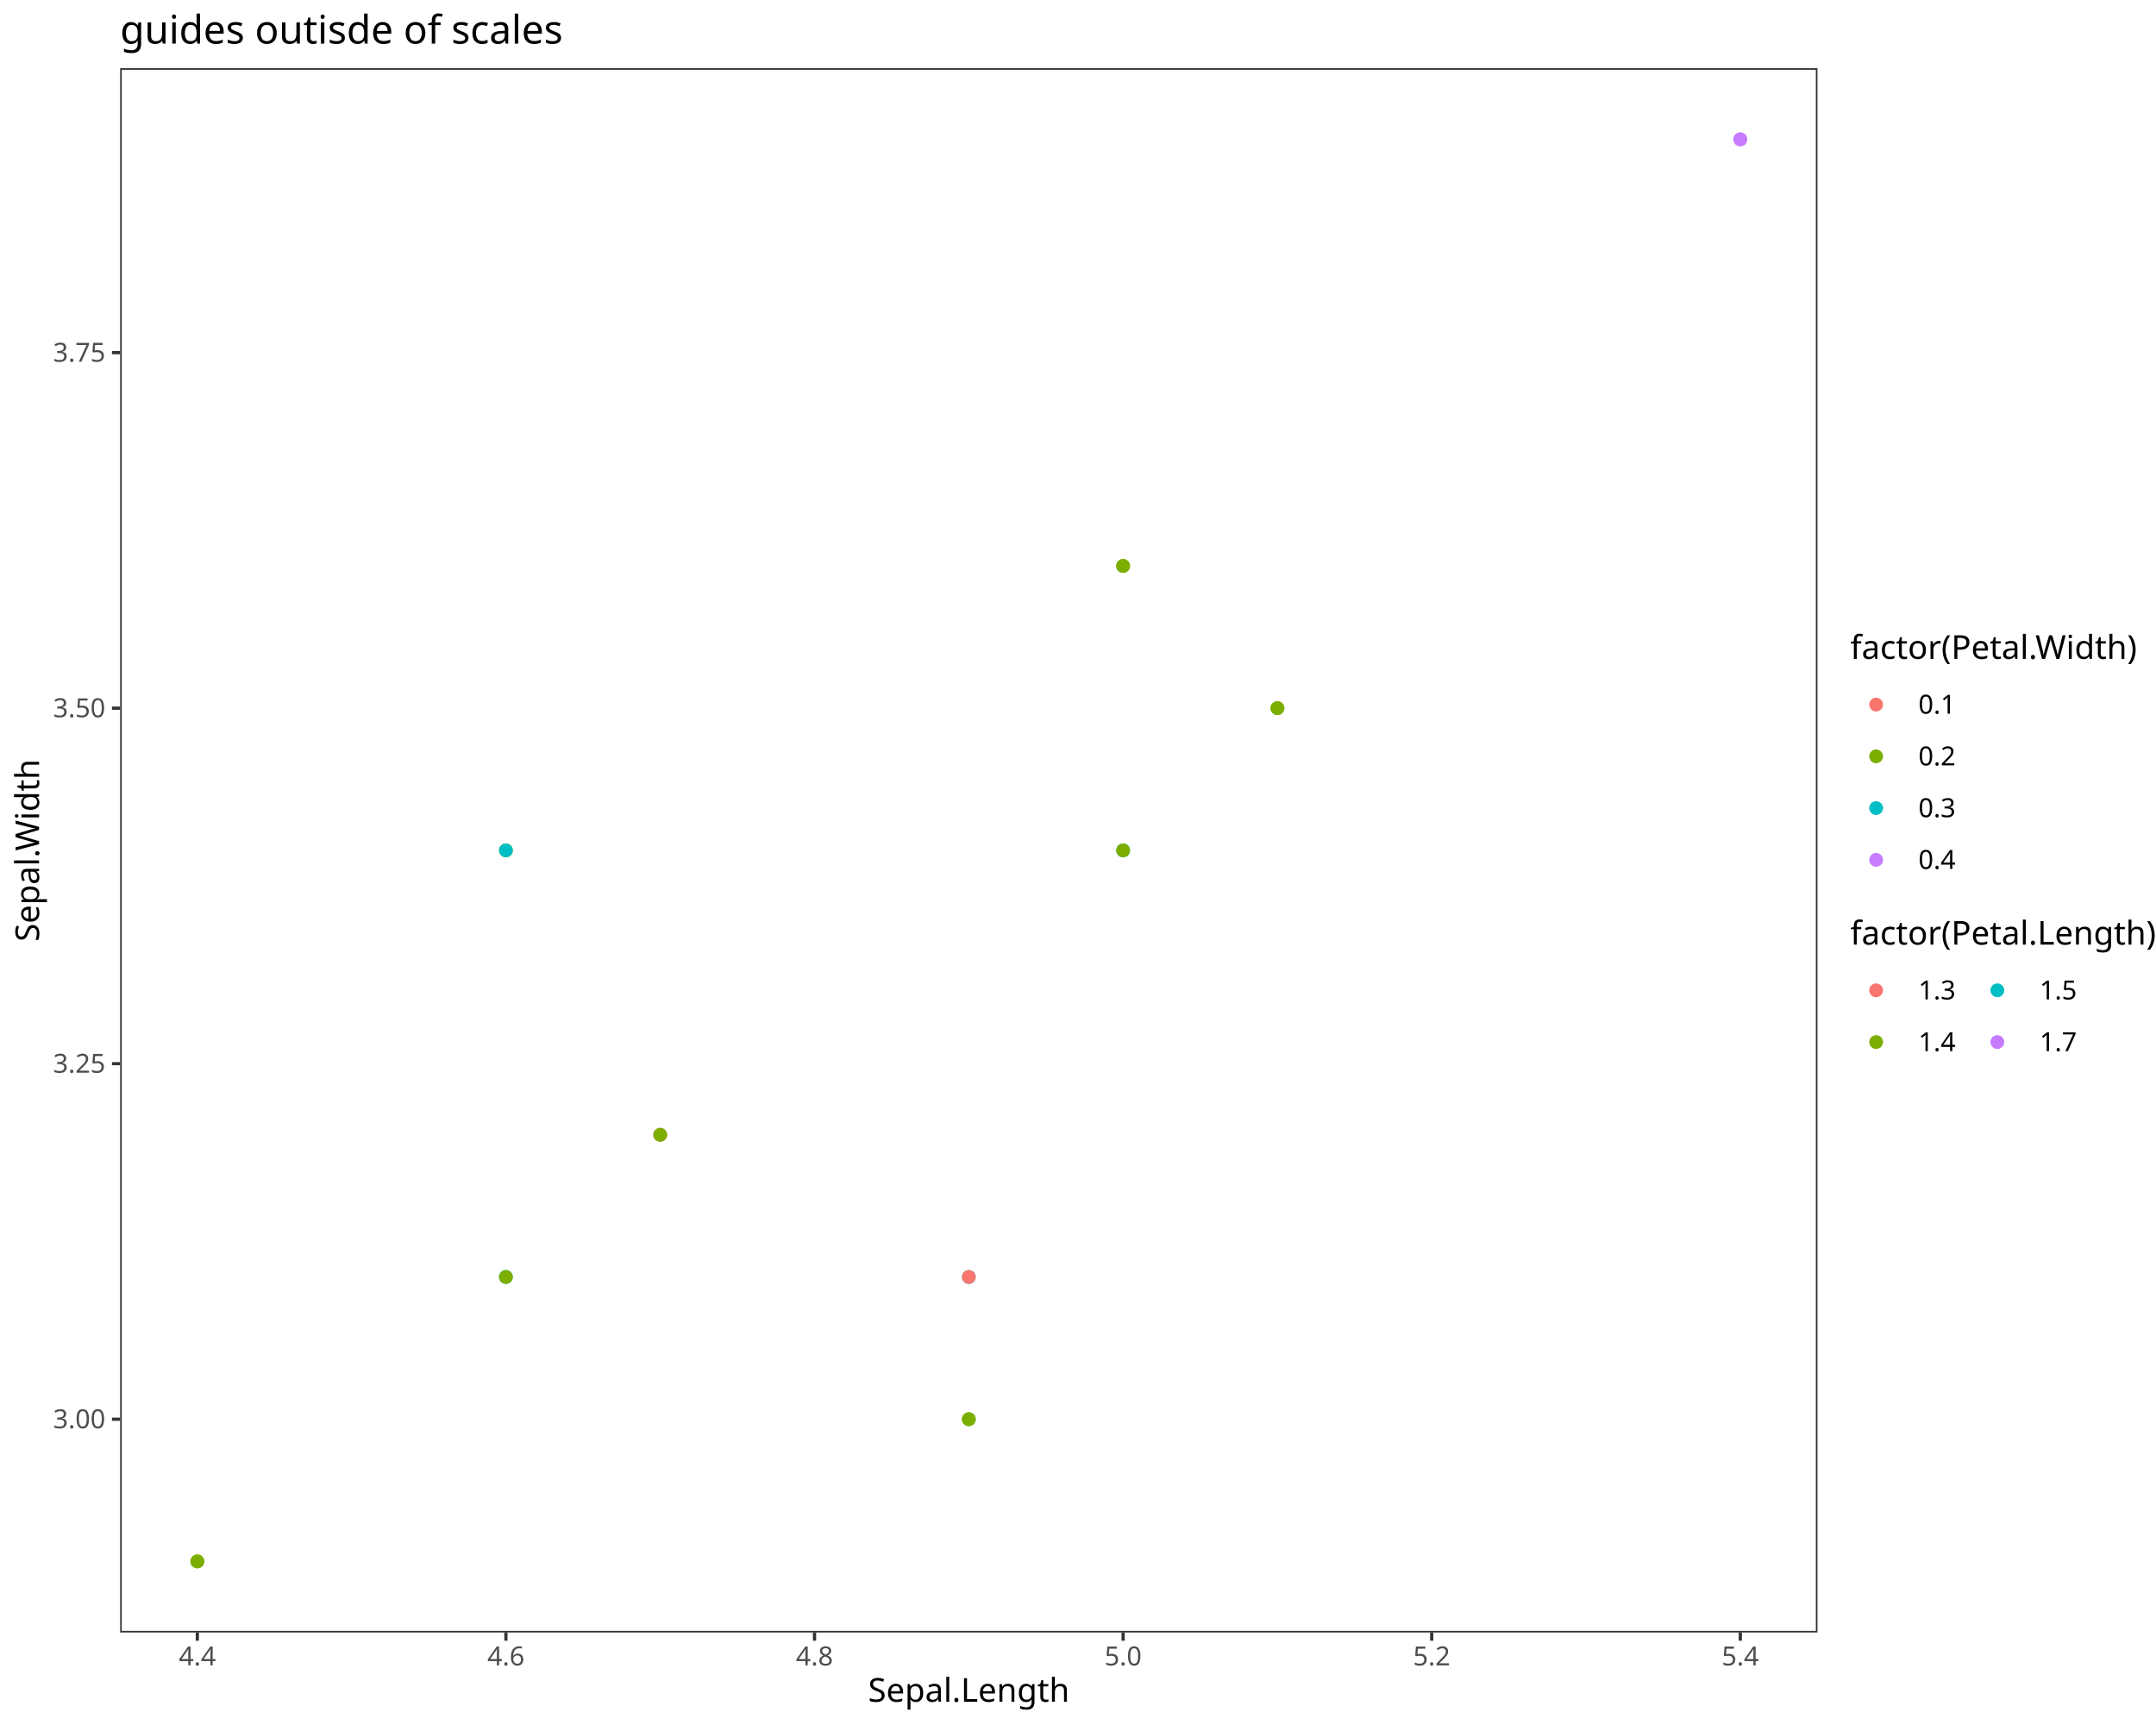
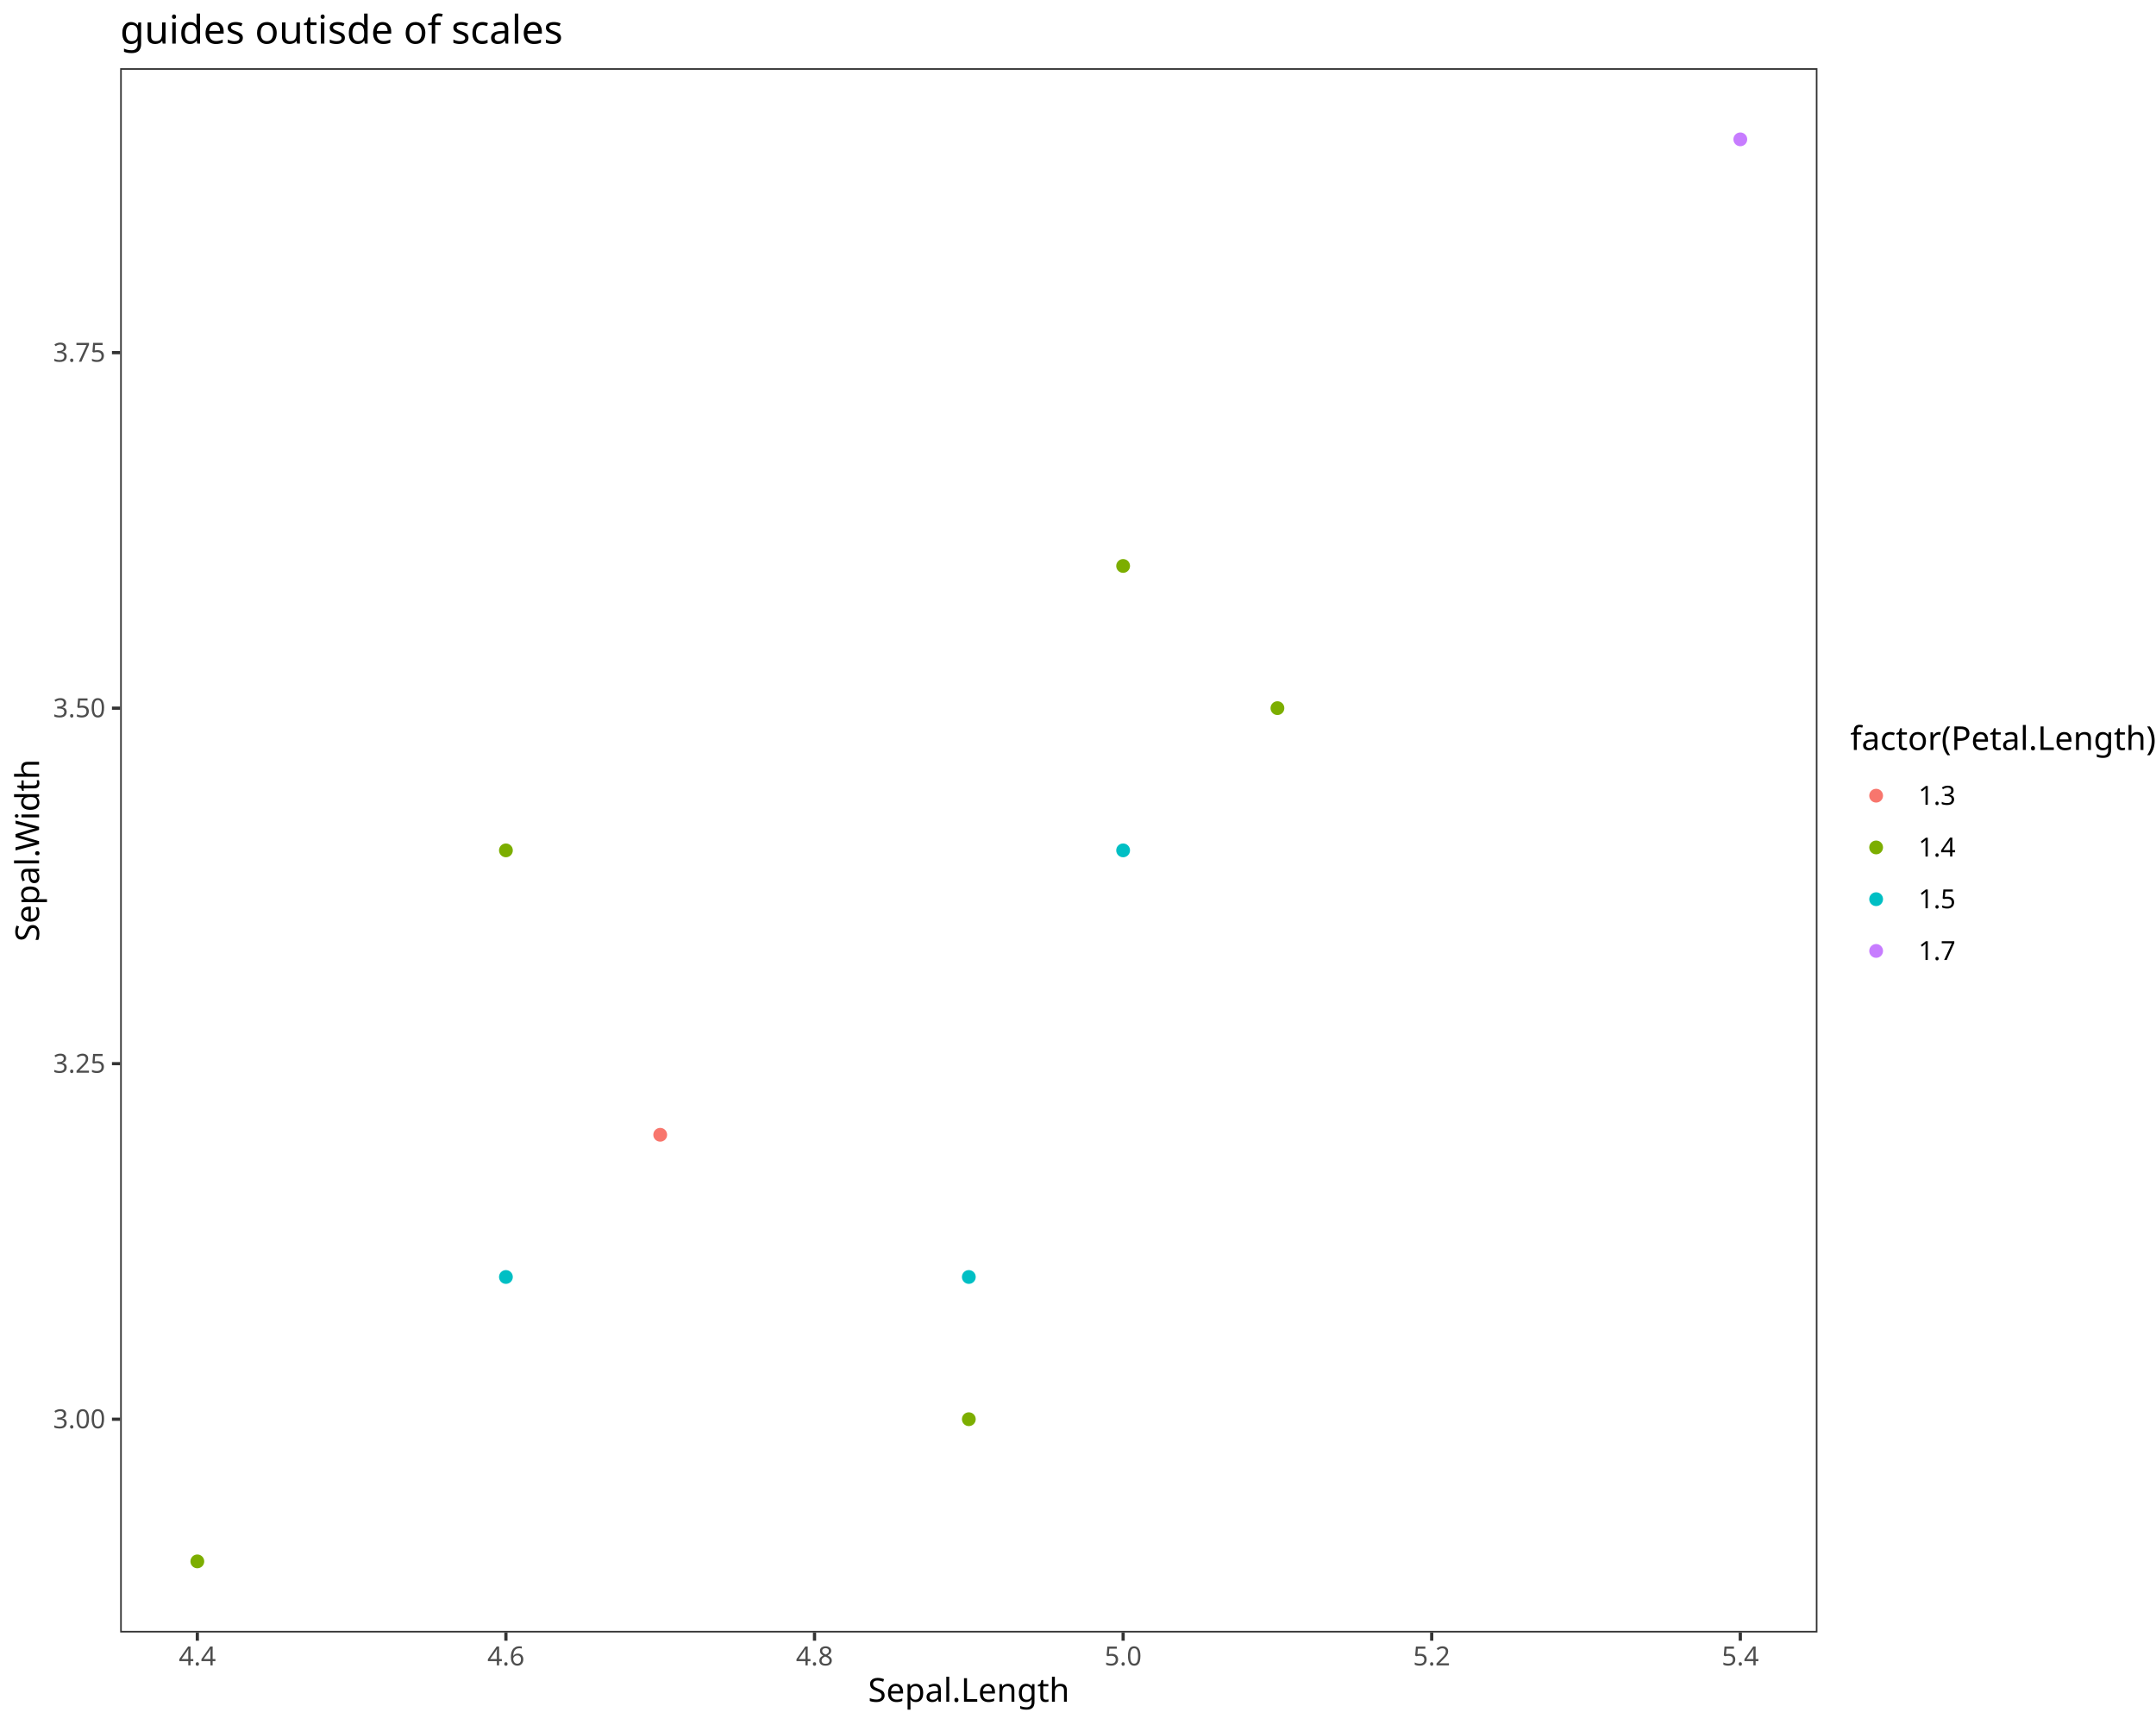
<svg xmlns="http://www.w3.org/2000/svg" class="svglite" data-engine-version="2.0" width="720.00pt" height="576.00pt" viewBox="0 0 720.00 576.00">
  <defs>
    <style type="text/css">
    .svglite line, .svglite polyline, .svglite polygon, .svglite path, .svglite rect, .svglite circle {
      fill: none;
      stroke: #000000;
      stroke-linecap: round;
      stroke-linejoin: round;
      stroke-miterlimit: 10.00;
    }
  </style>
  </defs>
  <rect width="100%" height="100%" style="stroke: none; fill: #FFFFFF;" />
  <defs>
    <clipPath id="cpMC4wMHw3MjAuMDB8MC4wMHw1NzYuMDA=">
      <rect x="0.00" y="0.00" width="720.00" height="576.00" />
    </clipPath>
  </defs>
  <g clip-path="url(#cpMC4wMHw3MjAuMDB8MC4wMHw1NzYuMDA=)">
    <rect x="0.00" y="0.00" width="720.00" height="576.00" style="stroke-width: 1.07; stroke: #FFFFFF; fill: #FFFFFF;" />
  </g>
  <defs>
    <clipPath id="cpNDAuMTN8NjA2Ljk0fDIyLjc4fDU0NS4xMQ==">
      <rect x="40.13" y="22.78" width="566.81" height="522.33" />
    </clipPath>
  </defs>
  <g clip-path="url(#cpNDAuMTN8NjA2Ljk0fDIyLjc4fDU0NS4xMQ==)">
    <rect x="40.13" y="22.78" width="566.81" height="522.33" style="stroke-width: 1.07; stroke: none; fill: #FFFFFF;" />
    <circle cx="426.60" cy="236.46" r="1.95" style="stroke-width: 0.71; stroke: #7CAE00; fill: #7CAE00;" />
    <circle cx="323.54" cy="473.89" r="1.95" style="stroke-width: 0.71; stroke: #7CAE00; fill: #7CAE00;" />
    <circle cx="220.48" cy="378.92" r="1.95" style="stroke-width: 0.71; stroke: #F8766D; fill: #F8766D;" />
    <circle cx="168.95" cy="426.40" r="1.95" style="stroke-width: 0.71; stroke: #00BFC4; fill: #00BFC4;" />
    <circle cx="375.07" cy="188.98" r="1.95" style="stroke-width: 0.71; stroke: #7CAE00; fill: #7CAE00;" />
    <circle cx="581.18" cy="46.53" r="1.95" style="stroke-width: 0.71; stroke: #C77CFF; fill: #C77CFF;" />
    <circle cx="168.95" cy="283.95" r="1.95" style="stroke-width: 0.71; stroke: #7CAE00; fill: #7CAE00;" />
    <circle cx="375.07" cy="283.95" r="1.95" style="stroke-width: 0.71; stroke: #00BFC4; fill: #00BFC4;" />
    <circle cx="65.90" cy="521.37" r="1.95" style="stroke-width: 0.71; stroke: #7CAE00; fill: #7CAE00;" />
    <circle cx="323.54" cy="426.40" r="1.95" style="stroke-width: 0.71; stroke: #00BFC4; fill: #00BFC4;" />
-     <circle cx="426.60" cy="236.46" r="1.95" style="stroke-width: 0.71; stroke: #7CAE00; fill: #7CAE00;" />
-     <circle cx="323.54" cy="473.89" r="1.95" style="stroke-width: 0.71; stroke: #7CAE00; fill: #7CAE00;" />
-     <circle cx="220.48" cy="378.92" r="1.95" style="stroke-width: 0.71; stroke: #7CAE00; fill: #7CAE00;" />
-     <circle cx="168.95" cy="426.40" r="1.95" style="stroke-width: 0.71; stroke: #7CAE00; fill: #7CAE00;" />
-     <circle cx="375.07" cy="188.98" r="1.95" style="stroke-width: 0.71; stroke: #7CAE00; fill: #7CAE00;" />
-     <circle cx="581.18" cy="46.53" r="1.95" style="stroke-width: 0.71; stroke: #C77CFF; fill: #C77CFF;" />
-     <circle cx="168.95" cy="283.95" r="1.95" style="stroke-width: 0.71; stroke: #00BFC4; fill: #00BFC4;" />
-     <circle cx="375.07" cy="283.95" r="1.95" style="stroke-width: 0.71; stroke: #7CAE00; fill: #7CAE00;" />
-     <circle cx="65.90" cy="521.37" r="1.95" style="stroke-width: 0.71; stroke: #7CAE00; fill: #7CAE00;" />
-     <circle cx="323.54" cy="426.40" r="1.95" style="stroke-width: 0.71; stroke: #F8766D; fill: #F8766D;" />
+     <circle cx="426.60" cy="236.46" r="1.95" style="stroke-width: 0.71; stroke: none;" />
+     <circle cx="323.54" cy="473.89" r="1.95" style="stroke-width: 0.71; stroke: none;" />
+     <circle cx="220.48" cy="378.92" r="1.95" style="stroke-width: 0.71; stroke: none;" />
+     <circle cx="168.95" cy="426.40" r="1.95" style="stroke-width: 0.71; stroke: none;" />
+     <circle cx="375.07" cy="188.98" r="1.95" style="stroke-width: 0.71; stroke: none;" />
+     <circle cx="581.18" cy="46.53" r="1.95" style="stroke-width: 0.71; stroke: none;" />
+     <circle cx="168.95" cy="283.95" r="1.95" style="stroke-width: 0.71; stroke: none;" />
+     <circle cx="375.07" cy="283.95" r="1.95" style="stroke-width: 0.71; stroke: none;" />
+     <circle cx="65.90" cy="521.37" r="1.95" style="stroke-width: 0.71; stroke: none;" />
+     <circle cx="323.54" cy="426.40" r="1.95" style="stroke-width: 0.71; stroke: none;" />
    <rect x="40.13" y="22.78" width="566.81" height="522.33" style="stroke-width: 1.07; stroke: #333333;" />
  </g>
  <g clip-path="url(#cpMC4wMHw3MjAuMDB8MC4wMHw1NzYuMDA=)">
    <text x="35.20" y="476.91" text-anchor="end" style="font-size: 8.80px; fill: #4D4D4D; font-family: sans;" textLength="17.13px" lengthAdjust="spacingAndGlyphs">3.00</text>
    <text x="35.20" y="358.20" text-anchor="end" style="font-size: 8.80px; fill: #4D4D4D; font-family: sans;" textLength="17.13px" lengthAdjust="spacingAndGlyphs">3.25</text>
    <text x="35.20" y="239.49" text-anchor="end" style="font-size: 8.80px; fill: #4D4D4D; font-family: sans;" textLength="17.13px" lengthAdjust="spacingAndGlyphs">3.50</text>
    <text x="35.20" y="120.78" text-anchor="end" style="font-size: 8.80px; fill: #4D4D4D; font-family: sans;" textLength="17.13px" lengthAdjust="spacingAndGlyphs">3.75</text>
    <polyline points="37.39,473.89 40.13,473.89 " style="stroke-width: 1.07; stroke: #333333; stroke-linecap: butt;" />
    <polyline points="37.39,355.17 40.13,355.17 " style="stroke-width: 1.07; stroke: #333333; stroke-linecap: butt;" />
    <polyline points="37.39,236.46 40.13,236.46 " style="stroke-width: 1.07; stroke: #333333; stroke-linecap: butt;" />
    <polyline points="37.39,117.75 40.13,117.75 " style="stroke-width: 1.07; stroke: #333333; stroke-linecap: butt;" />
    <polyline points="65.90,547.85 65.90,545.11 " style="stroke-width: 1.07; stroke: #333333; stroke-linecap: butt;" />
    <polyline points="168.95,547.85 168.95,545.11 " style="stroke-width: 1.07; stroke: #333333; stroke-linecap: butt;" />
    <polyline points="272.01,547.85 272.01,545.11 " style="stroke-width: 1.07; stroke: #333333; stroke-linecap: butt;" />
    <polyline points="375.07,547.85 375.07,545.11 " style="stroke-width: 1.07; stroke: #333333; stroke-linecap: butt;" />
    <polyline points="478.12,547.85 478.12,545.11 " style="stroke-width: 1.07; stroke: #333333; stroke-linecap: butt;" />
    <polyline points="581.18,547.85 581.18,545.11 " style="stroke-width: 1.07; stroke: #333333; stroke-linecap: butt;" />
    <text x="65.90" y="556.10" text-anchor="middle" style="font-size: 8.80px; fill: #4D4D4D; font-family: sans;" textLength="12.23px" lengthAdjust="spacingAndGlyphs">4.4</text>
    <text x="168.95" y="556.10" text-anchor="middle" style="font-size: 8.80px; fill: #4D4D4D; font-family: sans;" textLength="12.23px" lengthAdjust="spacingAndGlyphs">4.6</text>
    <text x="272.01" y="556.10" text-anchor="middle" style="font-size: 8.80px; fill: #4D4D4D; font-family: sans;" textLength="12.23px" lengthAdjust="spacingAndGlyphs">4.8</text>
    <text x="375.07" y="556.10" text-anchor="middle" style="font-size: 8.80px; fill: #4D4D4D; font-family: sans;" textLength="12.23px" lengthAdjust="spacingAndGlyphs">5.0</text>
    <text x="478.12" y="556.10" text-anchor="middle" style="font-size: 8.80px; fill: #4D4D4D; font-family: sans;" textLength="12.23px" lengthAdjust="spacingAndGlyphs">5.2</text>
    <text x="581.18" y="556.10" text-anchor="middle" style="font-size: 8.80px; fill: #4D4D4D; font-family: sans;" textLength="12.23px" lengthAdjust="spacingAndGlyphs">5.4</text>
    <text x="323.54" y="568.24" text-anchor="middle" style="font-size: 11.00px; font-family: sans;" textLength="64.84px" lengthAdjust="spacingAndGlyphs">Sepal.Length</text>
    <text transform="translate(13.05,283.95) rotate(-90)" text-anchor="middle" style="font-size: 11.00px; font-family: sans;" textLength="59.31px" lengthAdjust="spacingAndGlyphs">Sepal.Width</text>
-     <rect x="617.90" y="211.30" width="91.09" height="84.45" style="stroke-width: 1.07; stroke: none; fill: #FFFFFF;" />
-     <text x="617.90" y="220.01" style="font-size: 11.00px; font-family: sans;" textLength="91.09px" lengthAdjust="spacingAndGlyphs">factor(Petal.Width)</text>
-     <rect x="617.90" y="226.63" width="17.28" height="17.28" style="stroke-width: 1.07; stroke: none; fill: #FFFFFF;" />
-     <circle cx="626.54" cy="235.27" r="1.95" style="stroke-width: 0.71; stroke: #F8766D; fill: #F8766D;" />
-     <rect x="617.90" y="243.91" width="17.28" height="17.28" style="stroke-width: 1.07; stroke: none; fill: #FFFFFF;" />
-     <circle cx="626.54" cy="252.55" r="1.95" style="stroke-width: 0.71; stroke: #7CAE00; fill: #7CAE00;" />
-     <rect x="617.90" y="261.19" width="17.28" height="17.28" style="stroke-width: 1.07; stroke: none; fill: #FFFFFF;" />
-     <circle cx="626.54" cy="269.83" r="1.95" style="stroke-width: 0.71; stroke: #00BFC4; fill: #00BFC4;" />
-     <rect x="617.90" y="278.47" width="17.28" height="17.28" style="stroke-width: 1.07; stroke: none; fill: #FFFFFF;" />
-     <circle cx="626.54" cy="287.11" r="1.95" style="stroke-width: 0.71; stroke: #C77CFF; fill: #C77CFF;" />
-     <text x="640.66" y="238.30" style="font-size: 8.80px; font-family: sans;" textLength="12.23px" lengthAdjust="spacingAndGlyphs">0.1</text>
-     <text x="640.66" y="255.58" style="font-size: 8.80px; font-family: sans;" textLength="12.23px" lengthAdjust="spacingAndGlyphs">0.2</text>
-     <text x="640.66" y="272.86" style="font-size: 8.80px; font-family: sans;" textLength="12.23px" lengthAdjust="spacingAndGlyphs">0.3</text>
-     <text x="640.66" y="290.14" style="font-size: 8.80px; font-family: sans;" textLength="12.23px" lengthAdjust="spacingAndGlyphs">0.4</text>
-     <rect x="617.90" y="306.71" width="96.62" height="49.89" style="stroke-width: 1.07; stroke: none; fill: #FFFFFF;" />
-     <text x="617.90" y="315.42" style="font-size: 11.00px; font-family: sans;" textLength="96.62px" lengthAdjust="spacingAndGlyphs">factor(Petal.Length)</text>
-     <rect x="617.90" y="322.04" width="17.28" height="17.28" style="stroke-width: 1.07; stroke: none; fill: #FFFFFF;" />
-     <circle cx="626.54" cy="330.68" r="1.95" style="stroke-width: 0.71; stroke: #F8766D; fill: #F8766D;" />
-     <rect x="617.90" y="339.32" width="17.28" height="17.28" style="stroke-width: 1.07; stroke: none; fill: #FFFFFF;" />
-     <circle cx="626.54" cy="347.96" r="1.95" style="stroke-width: 0.71; stroke: #7CAE00; fill: #7CAE00;" />
-     <rect x="658.38" y="322.04" width="17.28" height="17.28" style="stroke-width: 1.07; stroke: none; fill: #FFFFFF;" />
-     <circle cx="667.02" cy="330.68" r="1.95" style="stroke-width: 0.71; stroke: #00BFC4; fill: #00BFC4;" />
-     <rect x="658.38" y="339.32" width="17.28" height="17.28" style="stroke-width: 1.07; stroke: none; fill: #FFFFFF;" />
-     <circle cx="667.02" cy="347.96" r="1.95" style="stroke-width: 0.71; stroke: #C77CFF; fill: #C77CFF;" />
-     <text x="640.66" y="333.71" style="font-size: 8.80px; font-family: sans;" textLength="12.23px" lengthAdjust="spacingAndGlyphs">1.3</text>
-     <text x="640.66" y="350.99" style="font-size: 8.80px; font-family: sans;" textLength="12.23px" lengthAdjust="spacingAndGlyphs">1.4</text>
-     <text x="681.14" y="333.71" style="font-size: 8.80px; font-family: sans;" textLength="12.23px" lengthAdjust="spacingAndGlyphs">1.5</text>
-     <text x="681.14" y="350.99" style="font-size: 8.80px; font-family: sans;" textLength="12.23px" lengthAdjust="spacingAndGlyphs">1.7</text>
+     <rect x="617.90" y="241.72" width="96.62" height="84.45" style="stroke-width: 1.07; stroke: none; fill: #FFFFFF;" />
+     <text x="617.90" y="250.43" style="font-size: 11.00px; font-family: sans;" textLength="96.62px" lengthAdjust="spacingAndGlyphs">factor(Petal.Length)</text>
+     <rect x="617.90" y="257.05" width="17.28" height="17.28" style="stroke-width: 1.07; stroke: none; fill: #FFFFFF;" />
+     <circle cx="626.54" cy="265.69" r="1.95" style="stroke-width: 0.71; stroke: #F8766D; fill: #F8766D;" />
+     <rect x="617.90" y="274.33" width="17.28" height="17.28" style="stroke-width: 1.07; stroke: none; fill: #FFFFFF;" />
+     <circle cx="626.54" cy="282.97" r="1.95" style="stroke-width: 0.71; stroke: #7CAE00; fill: #7CAE00;" />
+     <rect x="617.90" y="291.61" width="17.28" height="17.28" style="stroke-width: 1.07; stroke: none; fill: #FFFFFF;" />
+     <circle cx="626.54" cy="300.25" r="1.95" style="stroke-width: 0.71; stroke: #00BFC4; fill: #00BFC4;" />
+     <rect x="617.90" y="308.89" width="17.28" height="17.28" style="stroke-width: 1.07; stroke: none; fill: #FFFFFF;" />
+     <circle cx="626.54" cy="317.53" r="1.95" style="stroke-width: 0.71; stroke: #C77CFF; fill: #C77CFF;" />
+     <text x="640.66" y="268.72" style="font-size: 8.80px; font-family: sans;" textLength="12.23px" lengthAdjust="spacingAndGlyphs">1.3</text>
+     <text x="640.66" y="286.00" style="font-size: 8.80px; font-family: sans;" textLength="12.23px" lengthAdjust="spacingAndGlyphs">1.4</text>
+     <text x="640.66" y="303.28" style="font-size: 8.80px; font-family: sans;" textLength="12.23px" lengthAdjust="spacingAndGlyphs">1.5</text>
+     <text x="640.66" y="320.56" style="font-size: 8.80px; font-family: sans;" textLength="12.23px" lengthAdjust="spacingAndGlyphs">1.7</text>
    <text x="40.13" y="14.56" style="font-size: 13.20px; font-family: sans;" textLength="140.91px" lengthAdjust="spacingAndGlyphs">guides outisde of scales</text>
  </g>
</svg>
